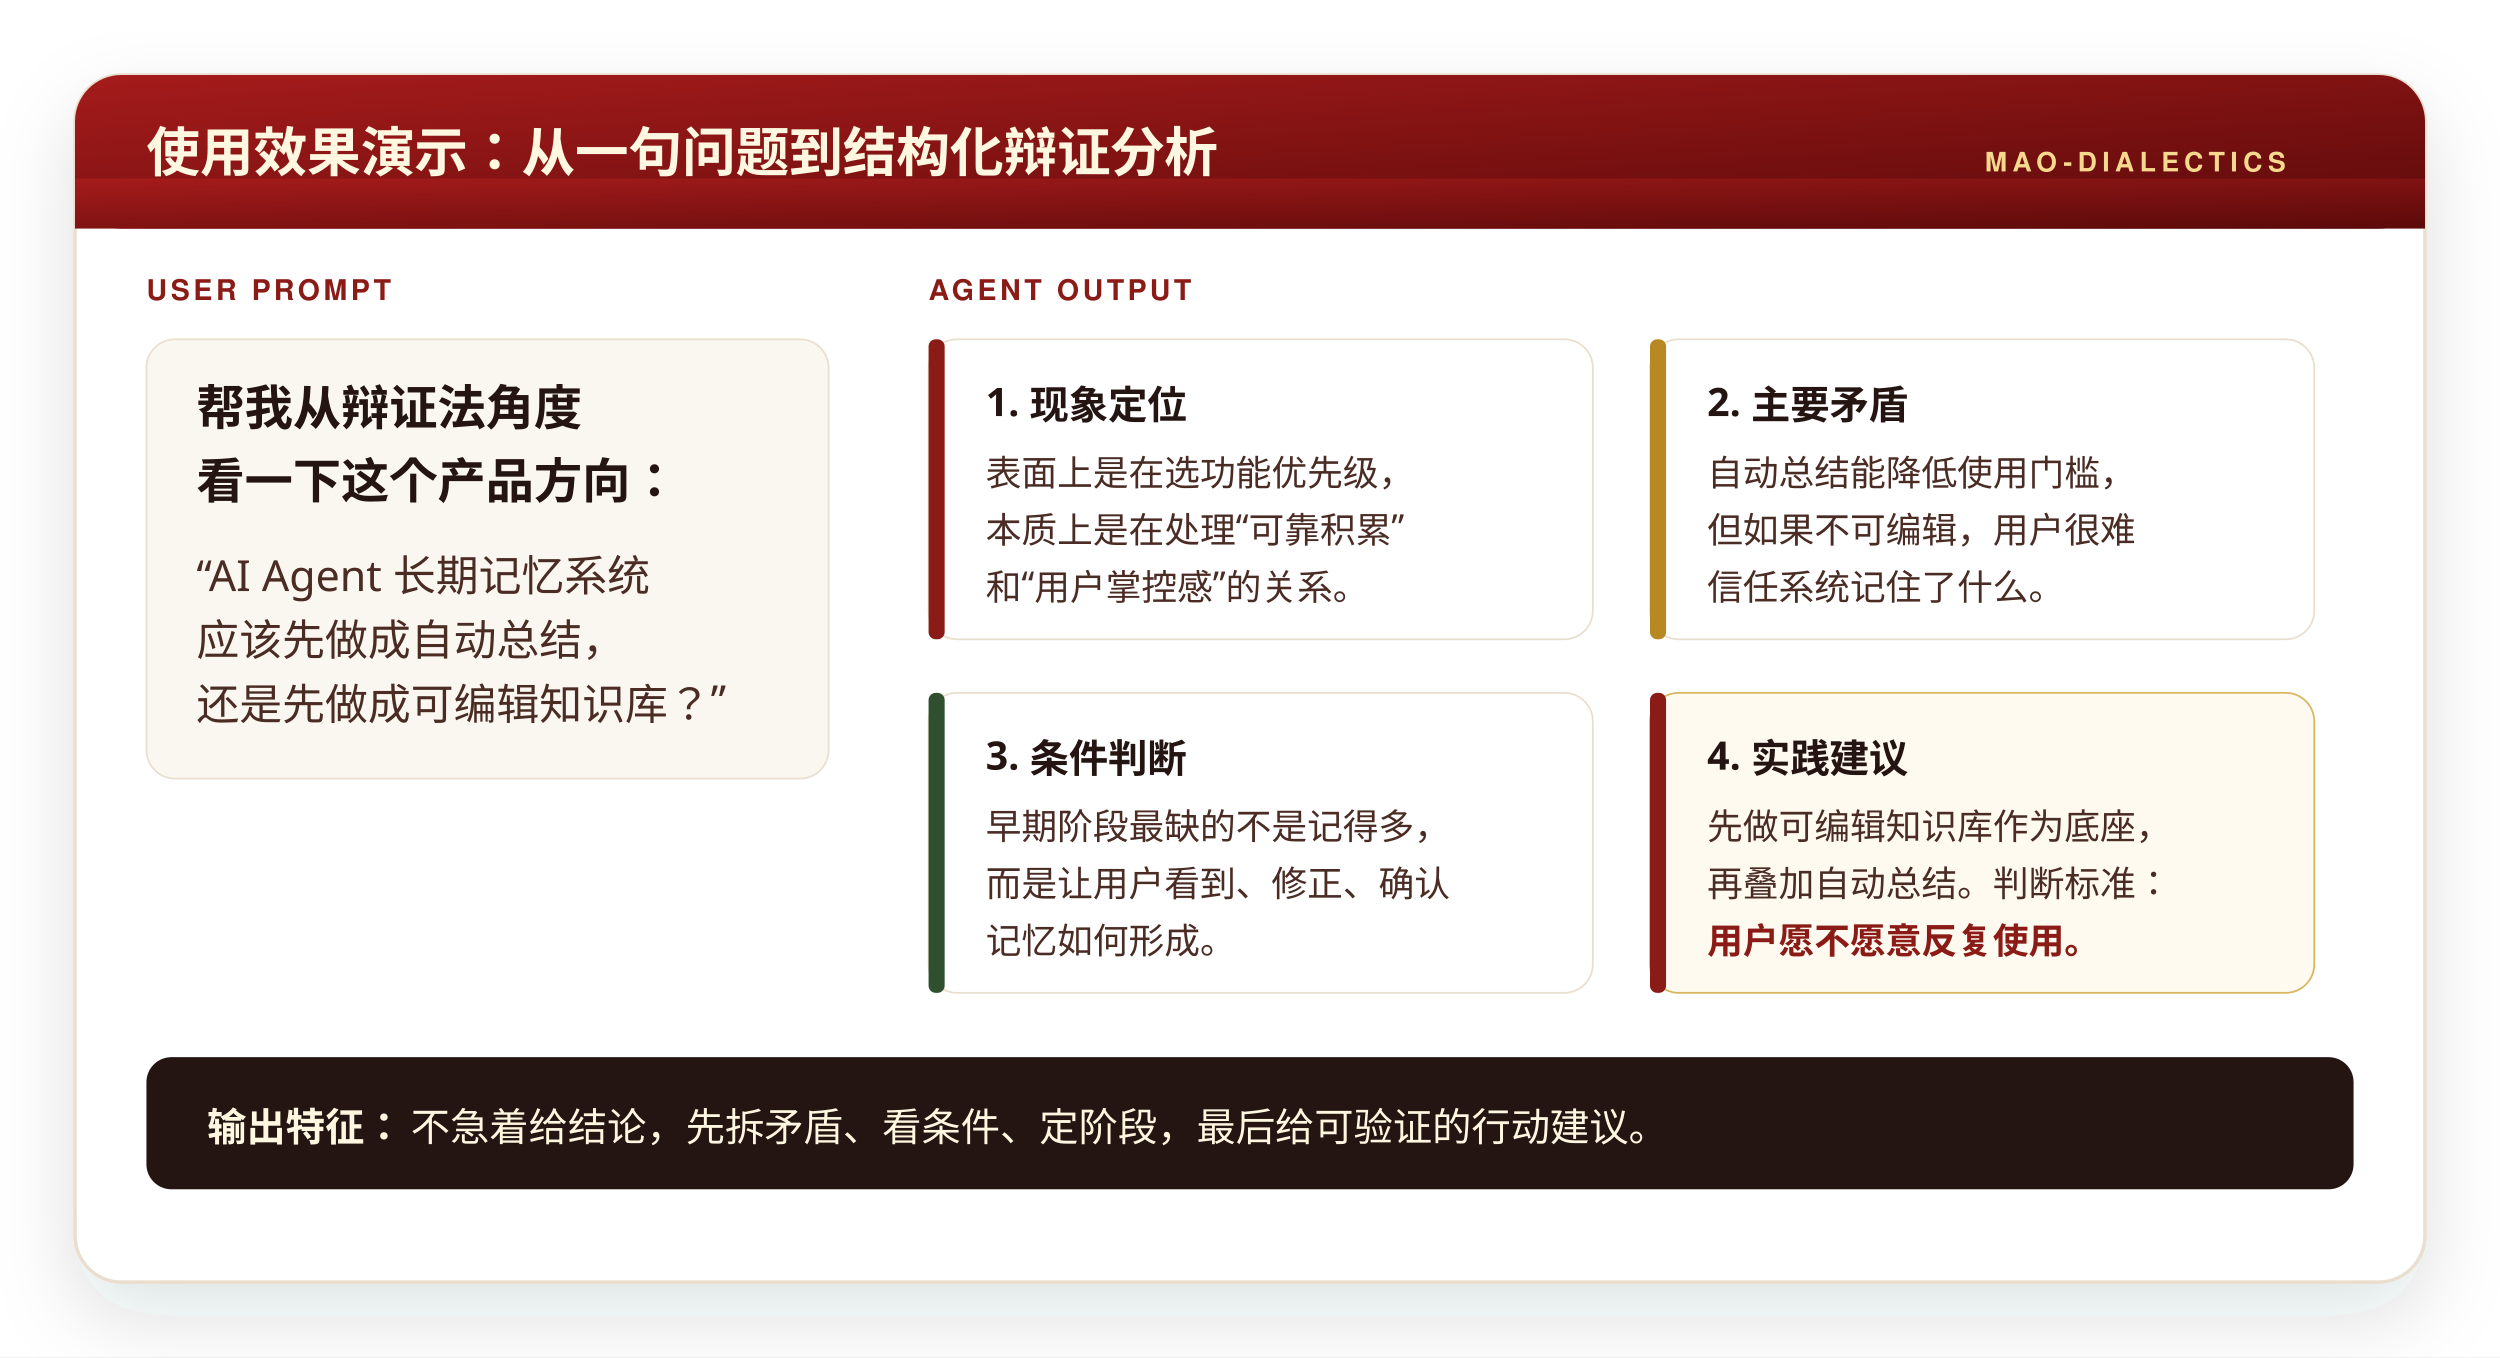
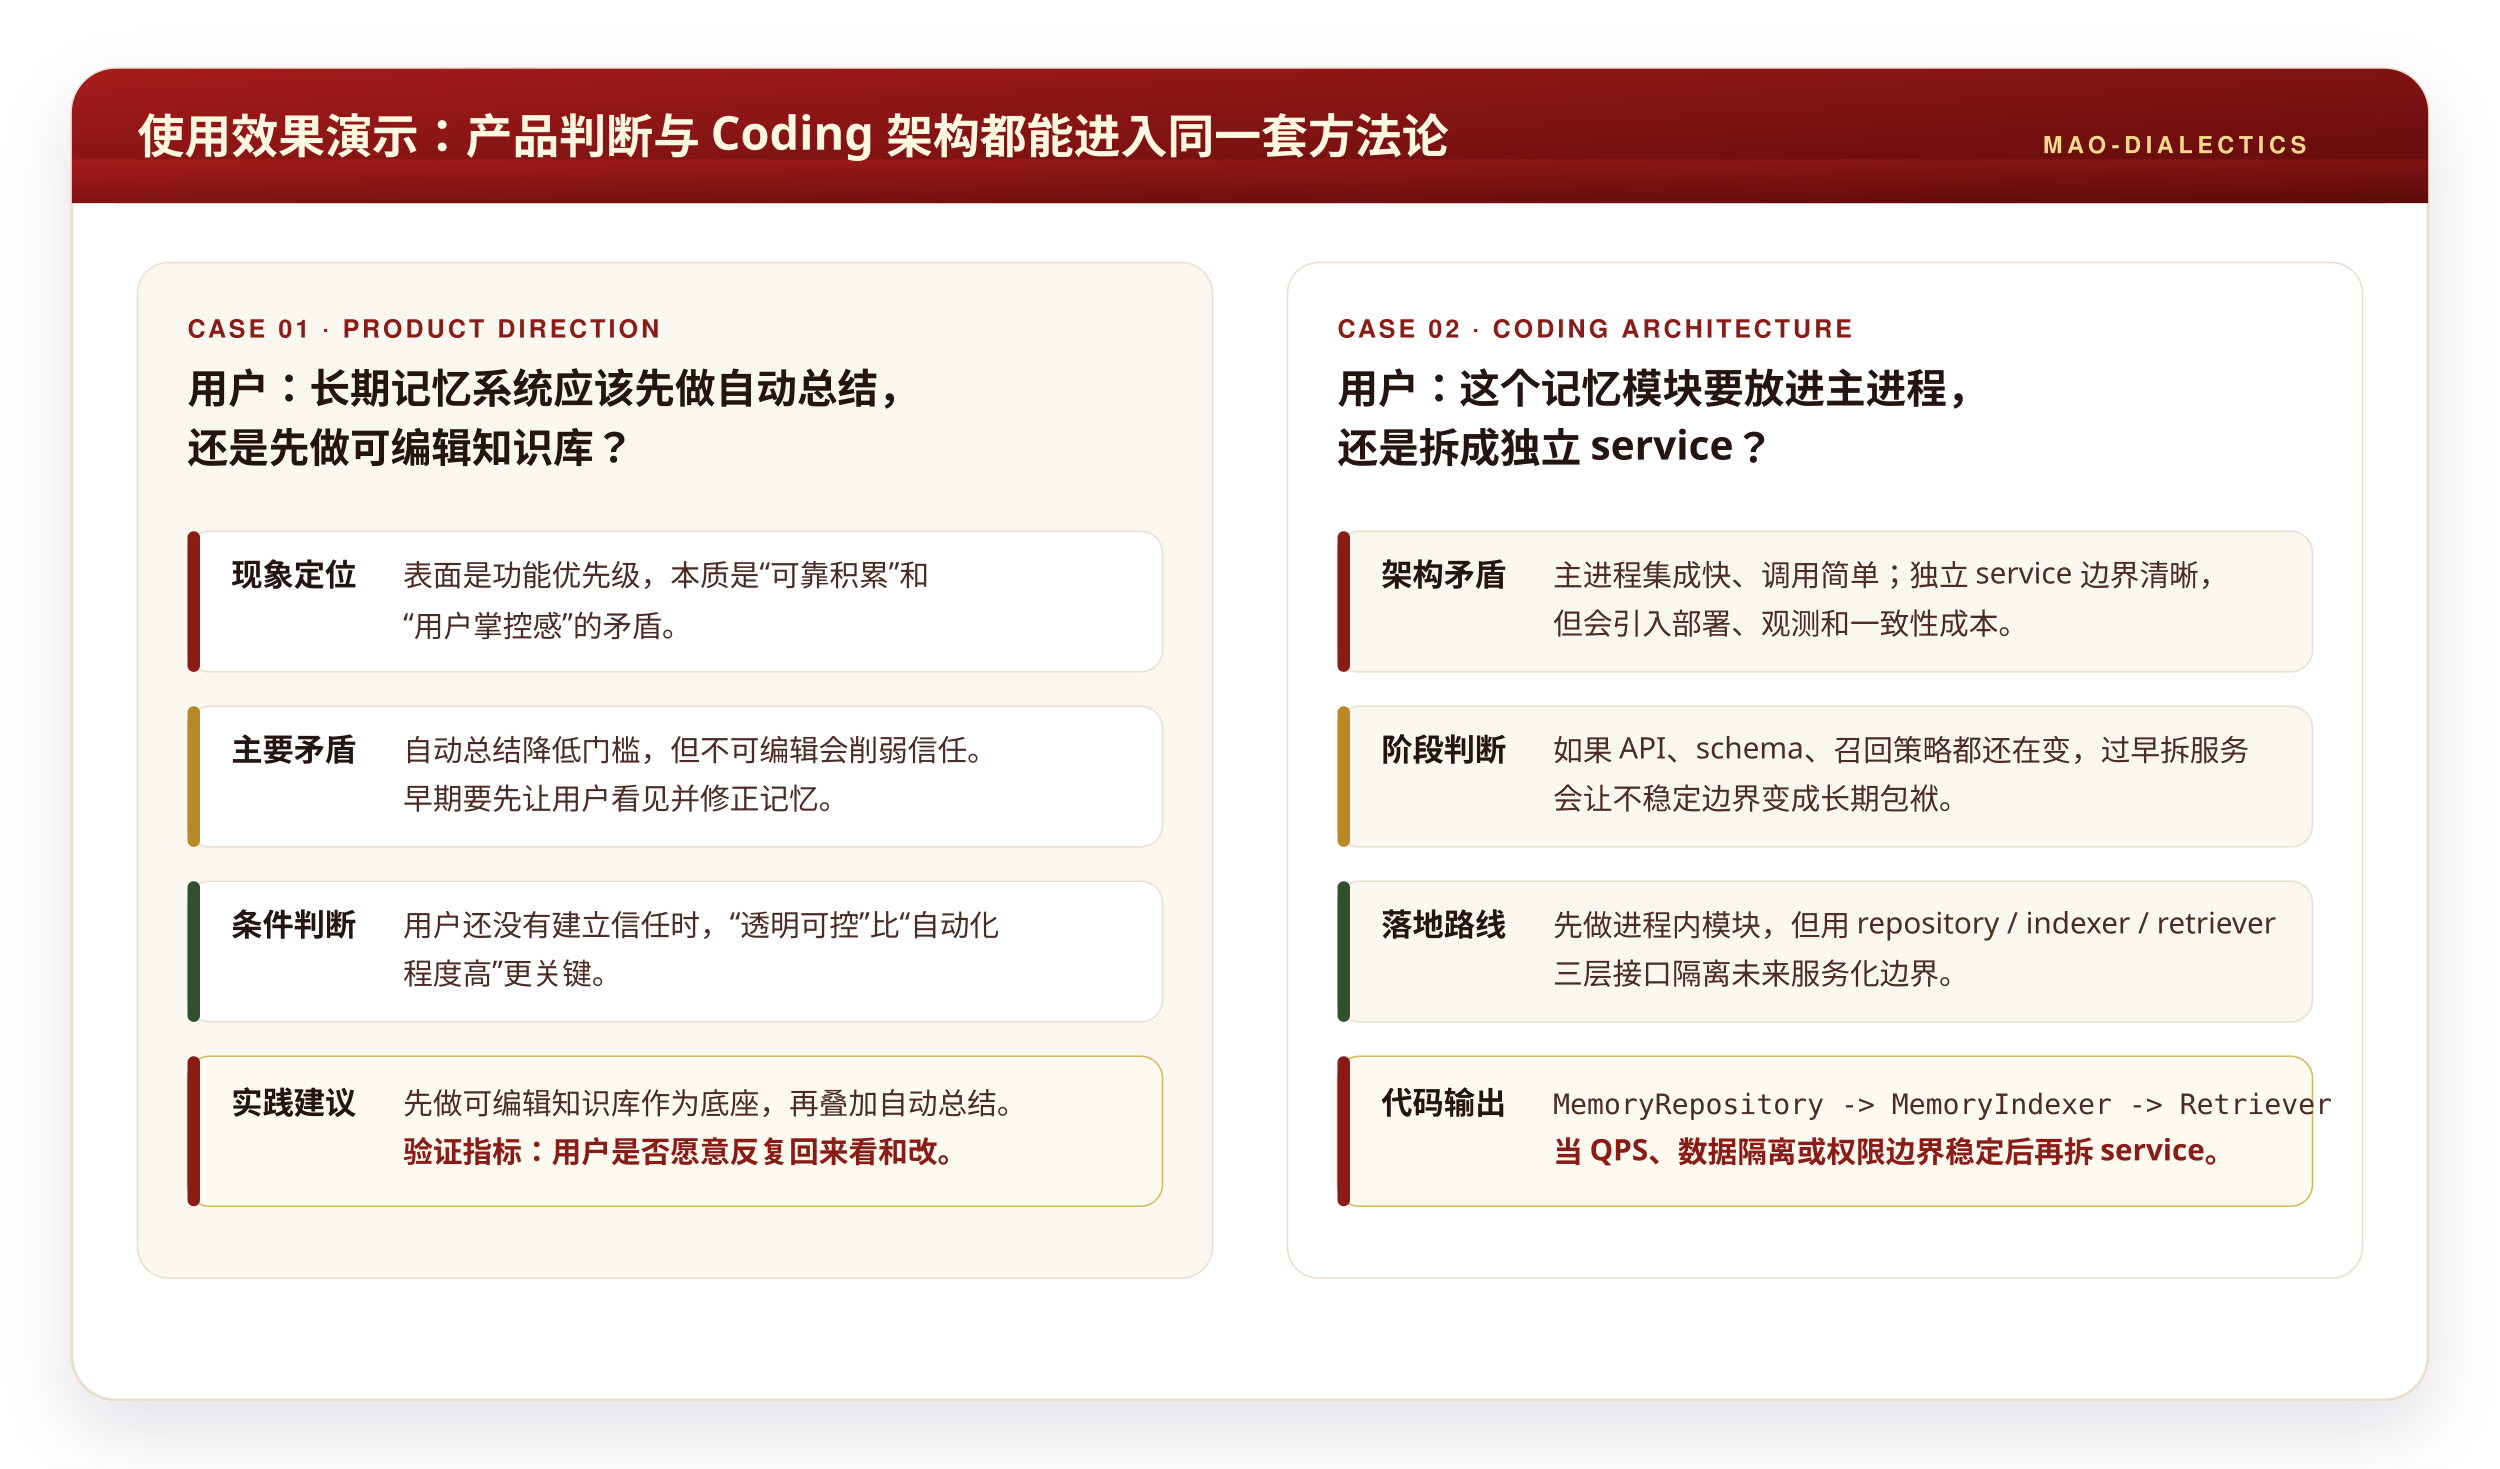
- <svg xmlns="http://www.w3.org/2000/svg" viewBox="0 0 1400 760" role="img" aria-labelledby="title desc">
+ <svg xmlns="http://www.w3.org/2000/svg" viewBox="0 0 1600 940" role="img" aria-labelledby="title desc">
  <defs>
    <filter id="cardShadow" x="-8%" y="-8%" width="116%" height="116%">
-       <feDropShadow dx="0" dy="18" stdDeviation="22" flood-color="#1f2933" flood-opacity="0.13" />
+       <feDropShadow dx="0" dy="18" stdDeviation="22" flood-color="#1f2933" flood-opacity="0.12" />
    </filter>
    <linearGradient id="redHeader" x1="0" y1="0" x2="1" y2="1">
      <stop offset="0" stop-color="#a51b1b" />
      <stop offset="1" stop-color="#5c0a0a" />
    </linearGradient>
  </defs>
-   <rect width="1400" height="760" fill="#ffffff" />
-   <rect x="42" y="42" width="1316" height="676" rx="26" fill="#ffffff" stroke="#eadfce" stroke-width="2" filter="url(#cardShadow)" />
-   <rect x="42" y="42" width="1316" height="86" rx="26" fill="url(#redHeader)" />
-   <path d="M42 100H1358V128H42z" fill="url(#redHeader)" />
-   <text x="82" y="96" font-family="PingFang SC, Microsoft YaHei, sans-serif" font-size="30" font-weight="800" fill="#fff7df">
-     使用效果演示：从一句问题到结构化辩证分析
+   <rect width="1600" height="940" fill="#ffffff" />
+   <rect x="46" y="44" width="1508" height="852" rx="28" fill="#ffffff" stroke="#eadfce" stroke-width="2" filter="url(#cardShadow)" />
+   <rect x="46" y="44" width="1508" height="86" rx="28" fill="url(#redHeader)" />
+   <path d="M46 102H1554V130H46z" fill="url(#redHeader)" />
+   <text x="88" y="98" font-family="PingFang SC, Microsoft YaHei, sans-serif" font-size="30" font-weight="800" fill="#fff7df">
+     使用效果演示：产品判断与 Coding 架构都能进入同一套方法论
  </text>
-   <text x="1280" y="96" font-family="Avenir Next, Helvetica, Arial, sans-serif" font-size="15" font-weight="700" fill="#f6d98f" text-anchor="end" letter-spacing="3">
+   <text x="1476" y="98" font-family="Avenir Next, Helvetica, Arial, sans-serif" font-size="15" font-weight="700" fill="#f6d98f" text-anchor="end" letter-spacing="3">
    MAO-DIALECTICS
  </text>
-   <g transform="translate(82 168)">
-     <text x="0" y="0" font-family="Avenir Next, Helvetica, Arial, sans-serif" font-size="16" font-weight="800" fill="#8a1b16" letter-spacing="2">
-       USER PROMPT
+   <g transform="translate(88 168)">
+     <rect width="688" height="650" rx="20" fill="#faf7f1" stroke="#eadfce" />
+     <text x="32" y="48" font-family="Avenir Next, Helvetica, Arial, sans-serif" font-size="16" font-weight="800" fill="#8a1b16" letter-spacing="2">
+       CASE 01 · PRODUCT DIRECTION
    </text>
-     <rect x="0" y="22" width="382" height="246" rx="16" fill="#faf7f1" stroke="#eadfce" />
-     <text x="28" y="70" font-family="PingFang SC, Microsoft YaHei, sans-serif" font-size="27" font-weight="800" fill="#241512">
-       帮我从辩证法角度
+     <text x="32" y="90" font-family="PingFang SC, Microsoft YaHei, sans-serif" font-size="26" font-weight="800" fill="#241512">
+       用户：长期记忆系统应该先做自动总结，
    </text>
-     <text x="28" y="111" font-family="PingFang SC, Microsoft YaHei, sans-serif" font-size="27" font-weight="800" fill="#241512">
-       看一下这个产品方向：
+     <text x="32" y="128" font-family="PingFang SC, Microsoft YaHei, sans-serif" font-size="26" font-weight="800" fill="#241512">
+       还是先做可编辑知识库？
    </text>
-     <text x="28" y="163" font-family="PingFang SC, Microsoft YaHei, sans-serif" font-size="24" fill="#4a2c24">
-       “AI Agent 长期记忆系统
-     </text>
-     <text x="28" y="199" font-family="PingFang SC, Microsoft YaHei, sans-serif" font-size="24" fill="#4a2c24">
-       应该先做成自动总结，
-     </text>
-     <text x="28" y="235" font-family="PingFang SC, Microsoft YaHei, sans-serif" font-size="24" fill="#4a2c24">
-       还是先做成可编辑知识库？”
-     </text>
-   </g>
-   <g transform="translate(520 168)">
-     <text x="0" y="0" font-family="Avenir Next, Helvetica, Arial, sans-serif" font-size="16" font-weight="800" fill="#8a1b16" letter-spacing="2">
-       AGENT OUTPUT
-     </text>
-     <g transform="translate(0 22)">
-       <rect width="372" height="168" rx="16" fill="#ffffff" stroke="#eadfce" />
-       <rect x="0" y="0" width="9" height="168" rx="4" fill="#8a1b16" />
-       <text x="32" y="43" font-family="PingFang SC, Microsoft YaHei, sans-serif" font-size="22" font-weight="800" fill="#241512">1. 现象定位</text>
-       <text x="32" y="82" font-family="PingFang SC, Microsoft YaHei, sans-serif" font-size="20" fill="#4a2c24">表面上是在选功能优先级，</text>
-       <text x="32" y="114" font-family="PingFang SC, Microsoft YaHei, sans-serif" font-size="20" fill="#4a2c24">本质上是在处理“可靠积累”</text>
-       <text x="32" y="146" font-family="PingFang SC, Microsoft YaHei, sans-serif" font-size="20" fill="#4a2c24">和“用户掌控感”的关系。</text>
+     <g transform="translate(32 172)">
+       <rect width="624" height="90" rx="14" fill="#ffffff" stroke="#eadfce" />
+       <rect width="8" height="90" rx="4" fill="#8a1b16" />
+       <text x="28" y="35" font-family="PingFang SC, Microsoft YaHei, sans-serif" font-size="20" font-weight="800" fill="#241512">现象定位</text>
+       <text x="138" y="35" font-family="PingFang SC, Microsoft YaHei, sans-serif" font-size="19" fill="#4a2c24">表面是功能优先级，本质是“可靠积累”和</text>
+       <text x="138" y="66" font-family="PingFang SC, Microsoft YaHei, sans-serif" font-size="19" fill="#4a2c24">“用户掌控感”的矛盾。</text>
    </g>
-     <g transform="translate(404 22)">
-       <rect width="372" height="168" rx="16" fill="#ffffff" stroke="#eadfce" />
-       <rect x="0" y="0" width="9" height="168" rx="4" fill="#b88922" />
-       <text x="32" y="43" font-family="PingFang SC, Microsoft YaHei, sans-serif" font-size="22" font-weight="800" fill="#241512">2. 主要矛盾</text>
-       <text x="32" y="82" font-family="PingFang SC, Microsoft YaHei, sans-serif" font-size="20" fill="#4a2c24">自动总结能降低使用门槛，</text>
-       <text x="32" y="114" font-family="PingFang SC, Microsoft YaHei, sans-serif" font-size="20" fill="#4a2c24">但如果不可编辑，用户很难</text>
-       <text x="32" y="146" font-family="PingFang SC, Microsoft YaHei, sans-serif" font-size="20" fill="#4a2c24">信任系统记住了什么。</text>
+     <g transform="translate(32 284)">
+       <rect width="624" height="90" rx="14" fill="#ffffff" stroke="#eadfce" />
+       <rect width="8" height="90" rx="4" fill="#b88922" />
+       <text x="28" y="35" font-family="PingFang SC, Microsoft YaHei, sans-serif" font-size="20" font-weight="800" fill="#241512">主要矛盾</text>
+       <text x="138" y="35" font-family="PingFang SC, Microsoft YaHei, sans-serif" font-size="19" fill="#4a2c24">自动总结降低门槛，但不可编辑会削弱信任。</text>
+       <text x="138" y="66" font-family="PingFang SC, Microsoft YaHei, sans-serif" font-size="19" fill="#4a2c24">早期要先让用户看见并修正记忆。</text>
    </g>
-     <g transform="translate(0 220)">
-       <rect width="372" height="168" rx="16" fill="#ffffff" stroke="#eadfce" />
-       <rect x="0" y="0" width="9" height="168" rx="4" fill="#2f4f2f" />
-       <text x="32" y="43" font-family="PingFang SC, Microsoft YaHei, sans-serif" font-size="22" font-weight="800" fill="#241512">3. 条件判断</text>
-       <text x="32" y="82" font-family="PingFang SC, Microsoft YaHei, sans-serif" font-size="20" fill="#4a2c24">早期阶段最缺的不是记得多，</text>
-       <text x="32" y="114" font-family="PingFang SC, Microsoft YaHei, sans-serif" font-size="20" fill="#4a2c24">而是让用户看到、修正、确认</text>
-       <text x="32" y="146" font-family="PingFang SC, Microsoft YaHei, sans-serif" font-size="20" fill="#4a2c24">记忆如何形成。</text>
+     <g transform="translate(32 396)">
+       <rect width="624" height="90" rx="14" fill="#ffffff" stroke="#eadfce" />
+       <rect width="8" height="90" rx="4" fill="#2f4f2f" />
+       <text x="28" y="35" font-family="PingFang SC, Microsoft YaHei, sans-serif" font-size="20" font-weight="800" fill="#241512">条件判断</text>
+       <text x="138" y="35" font-family="PingFang SC, Microsoft YaHei, sans-serif" font-size="19" fill="#4a2c24">用户还没有建立信任时，“透明可控”比“自动化</text>
+       <text x="138" y="66" font-family="PingFang SC, Microsoft YaHei, sans-serif" font-size="19" fill="#4a2c24">程度高”更关键。</text>
    </g>
-     <g transform="translate(404 220)">
-       <rect width="372" height="168" rx="16" fill="#fffaf0" stroke="#d9b761" />
-       <rect x="0" y="0" width="9" height="168" rx="4" fill="#8a1b16" />
-       <text x="32" y="43" font-family="PingFang SC, Microsoft YaHei, sans-serif" font-size="22" font-weight="800" fill="#241512">4. 实践建议</text>
-       <text x="32" y="82" font-family="PingFang SC, Microsoft YaHei, sans-serif" font-size="20" fill="#4a2c24">先做可编辑知识库作为底座，</text>
-       <text x="32" y="114" font-family="PingFang SC, Microsoft YaHei, sans-serif" font-size="20" fill="#4a2c24">再叠加自动总结。判断标准：</text>
-       <text x="32" y="146" font-family="PingFang SC, Microsoft YaHei, sans-serif" font-size="20" font-weight="800" fill="#8a1b16">用户愿不愿意反复使用。</text>
+     <g transform="translate(32 508)">
+       <rect width="624" height="96" rx="14" fill="#fffaf0" stroke="#d9b761" />
+       <rect width="8" height="96" rx="4" fill="#8a1b16" />
+       <text x="28" y="37" font-family="PingFang SC, Microsoft YaHei, sans-serif" font-size="20" font-weight="800" fill="#241512">实践建议</text>
+       <text x="138" y="37" font-family="PingFang SC, Microsoft YaHei, sans-serif" font-size="19" fill="#4a2c24">先做可编辑知识库作为底座，再叠加自动总结。</text>
+       <text x="138" y="68" font-family="PingFang SC, Microsoft YaHei, sans-serif" font-size="19" font-weight="800" fill="#8a1b16">验证指标：用户是否愿意反复回来看和改。</text>
    </g>
  </g>
-   <g transform="translate(82 592)">
-     <rect width="1236" height="74" rx="14" fill="#241512" />
-     <text x="34" y="47" font-family="PingFang SC, Microsoft YaHei, sans-serif" font-size="22" font-weight="800" fill="#fff7df">
-       输出特征：
+   <g transform="translate(824 168)">
+     <rect width="688" height="650" rx="20" fill="#ffffff" stroke="#eadfce" />
+     <text x="32" y="48" font-family="Avenir Next, Helvetica, Arial, sans-serif" font-size="16" font-weight="800" fill="#8a1b16" letter-spacing="2">
+       CASE 02 · CODING ARCHITECTURE
    </text>
-     <text x="148" y="47" font-family="PingFang SC, Microsoft YaHei, sans-serif" font-size="22" fill="#fff7df">
-       不急着给结论，先拆矛盾、看条件、定阶段，最后给可验证的行动建议。
+     <text x="32" y="90" font-family="PingFang SC, Microsoft YaHei, sans-serif" font-size="26" font-weight="800" fill="#241512">
+       用户：这个记忆模块要放进主进程，
    </text>
+     <text x="32" y="128" font-family="PingFang SC, Microsoft YaHei, sans-serif" font-size="26" font-weight="800" fill="#241512">
+       还是拆成独立 service？
+     </text>
+     <g transform="translate(32 172)">
+       <rect width="624" height="90" rx="14" fill="#faf7f1" stroke="#eadfce" />
+       <rect width="8" height="90" rx="4" fill="#8a1b16" />
+       <text x="28" y="35" font-family="PingFang SC, Microsoft YaHei, sans-serif" font-size="20" font-weight="800" fill="#241512">架构矛盾</text>
+       <text x="138" y="35" font-family="PingFang SC, Microsoft YaHei, sans-serif" font-size="19" fill="#4a2c24">主进程集成快、调用简单；独立 service 边界清晰，</text>
+       <text x="138" y="66" font-family="PingFang SC, Microsoft YaHei, sans-serif" font-size="19" fill="#4a2c24">但会引入部署、观测和一致性成本。</text>
+     </g>
+     <g transform="translate(32 284)">
+       <rect width="624" height="90" rx="14" fill="#faf7f1" stroke="#eadfce" />
+       <rect width="8" height="90" rx="4" fill="#b88922" />
+       <text x="28" y="35" font-family="PingFang SC, Microsoft YaHei, sans-serif" font-size="20" font-weight="800" fill="#241512">阶段判断</text>
+       <text x="138" y="35" font-family="PingFang SC, Microsoft YaHei, sans-serif" font-size="19" fill="#4a2c24">如果 API、schema、召回策略都还在变，过早拆服务</text>
+       <text x="138" y="66" font-family="PingFang SC, Microsoft YaHei, sans-serif" font-size="19" fill="#4a2c24">会让不稳定边界变成长期包袱。</text>
+     </g>
+     <g transform="translate(32 396)">
+       <rect width="624" height="90" rx="14" fill="#faf7f1" stroke="#eadfce" />
+       <rect width="8" height="90" rx="4" fill="#2f4f2f" />
+       <text x="28" y="35" font-family="PingFang SC, Microsoft YaHei, sans-serif" font-size="20" font-weight="800" fill="#241512">落地路线</text>
+       <text x="138" y="35" font-family="PingFang SC, Microsoft YaHei, sans-serif" font-size="19" fill="#4a2c24">先做进程内模块，但用 repository / indexer / retriever</text>
+       <text x="138" y="66" font-family="PingFang SC, Microsoft YaHei, sans-serif" font-size="19" fill="#4a2c24">三层接口隔离未来服务化边界。</text>
+     </g>
+     <g transform="translate(32 508)">
+       <rect width="624" height="96" rx="14" fill="#fffaf0" stroke="#d9b761" />
+       <rect width="8" height="96" rx="4" fill="#8a1b16" />
+       <text x="28" y="37" font-family="PingFang SC, Microsoft YaHei, sans-serif" font-size="20" font-weight="800" fill="#241512">代码输出</text>
+       <text x="138" y="37" font-family="Avenir Next, Menlo, monospace" font-size="18" fill="#4a2c24">MemoryRepository -&gt; MemoryIndexer -&gt; Retriever</text>
+       <text x="138" y="68" font-family="PingFang SC, Microsoft YaHei, sans-serif" font-size="19" font-weight="800" fill="#8a1b16">当 QPS、数据隔离或权限边界稳定后再拆 service。</text>
+     </g>
  </g>
</svg>
